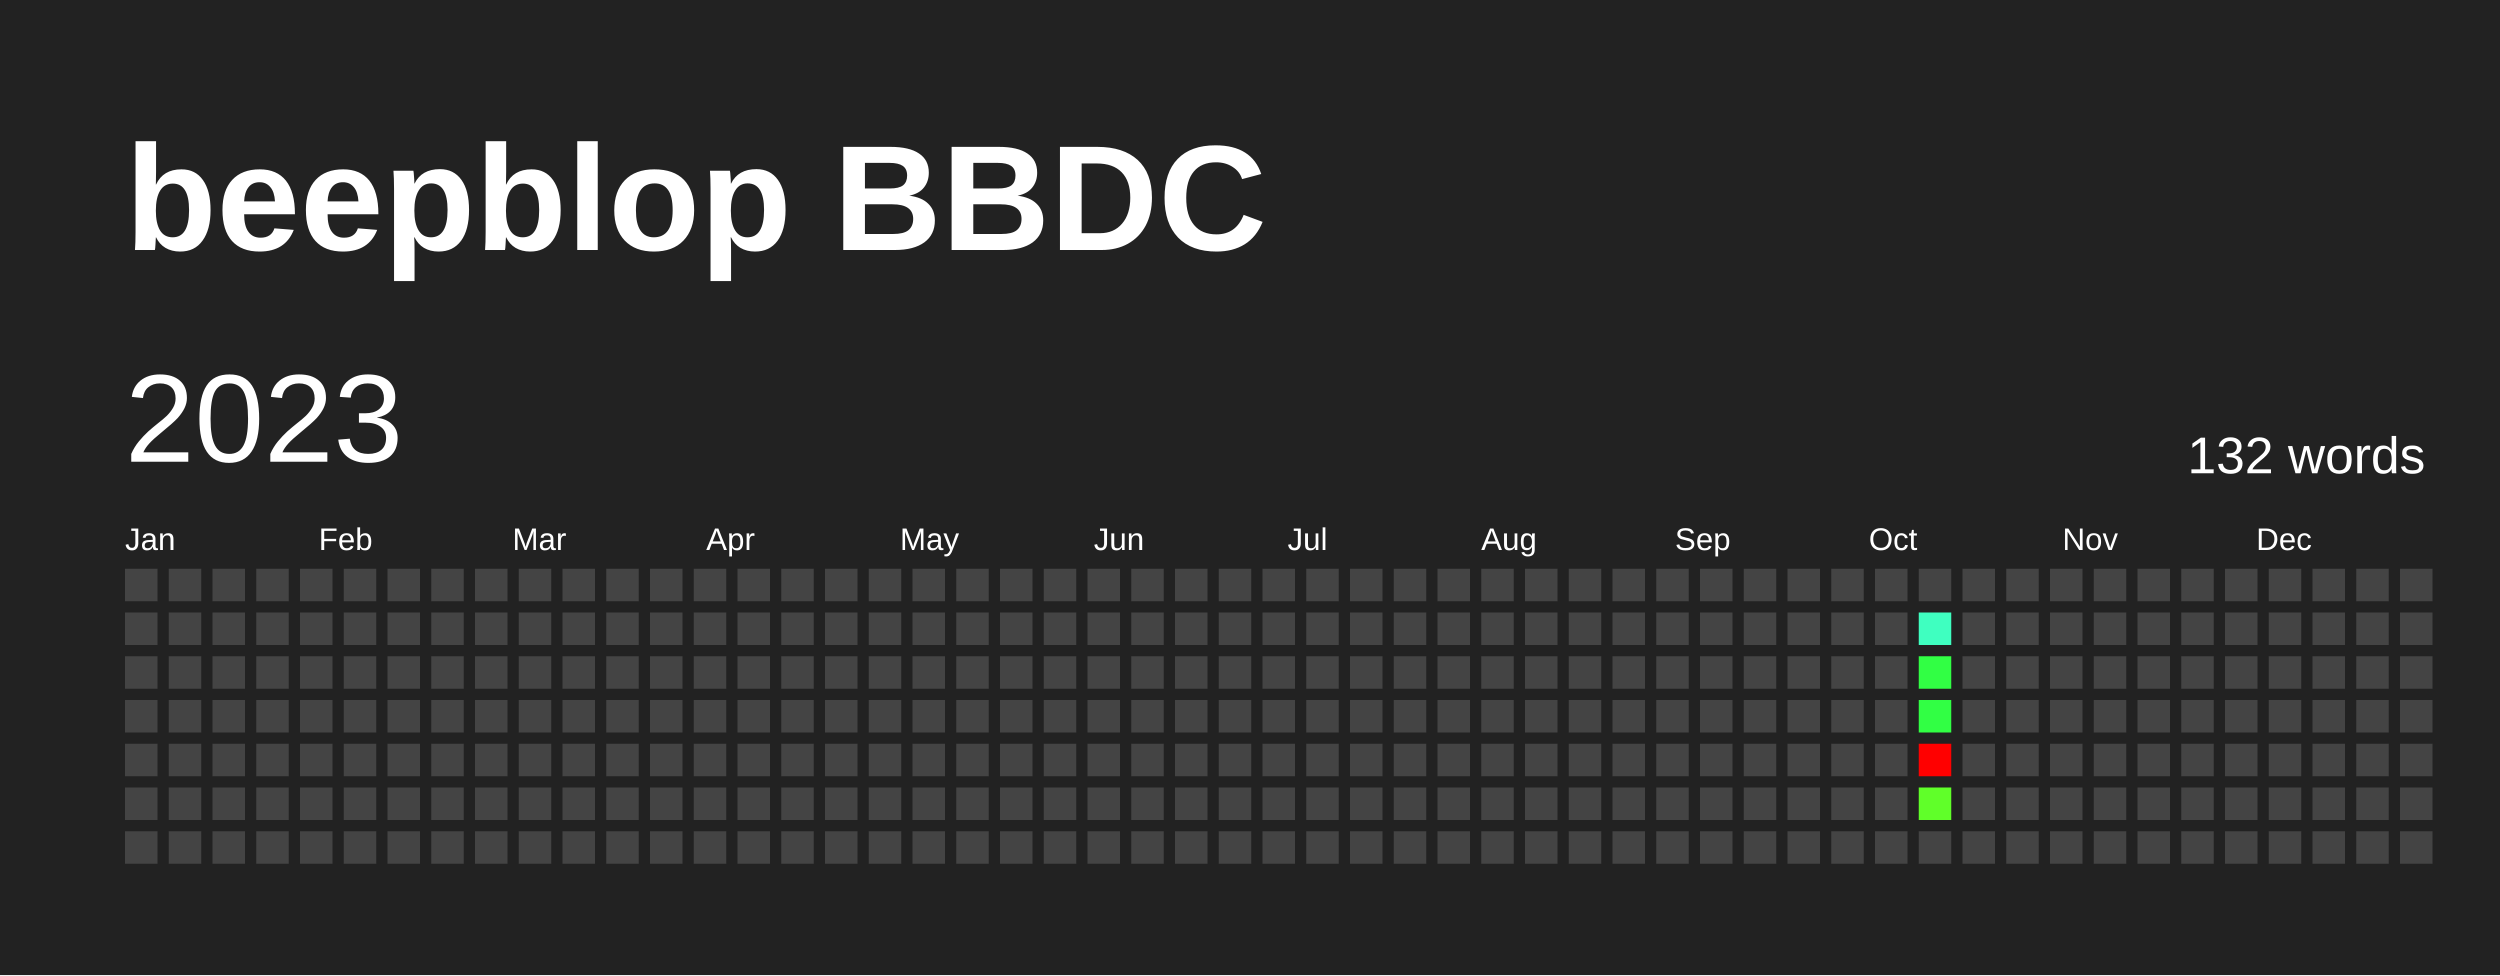
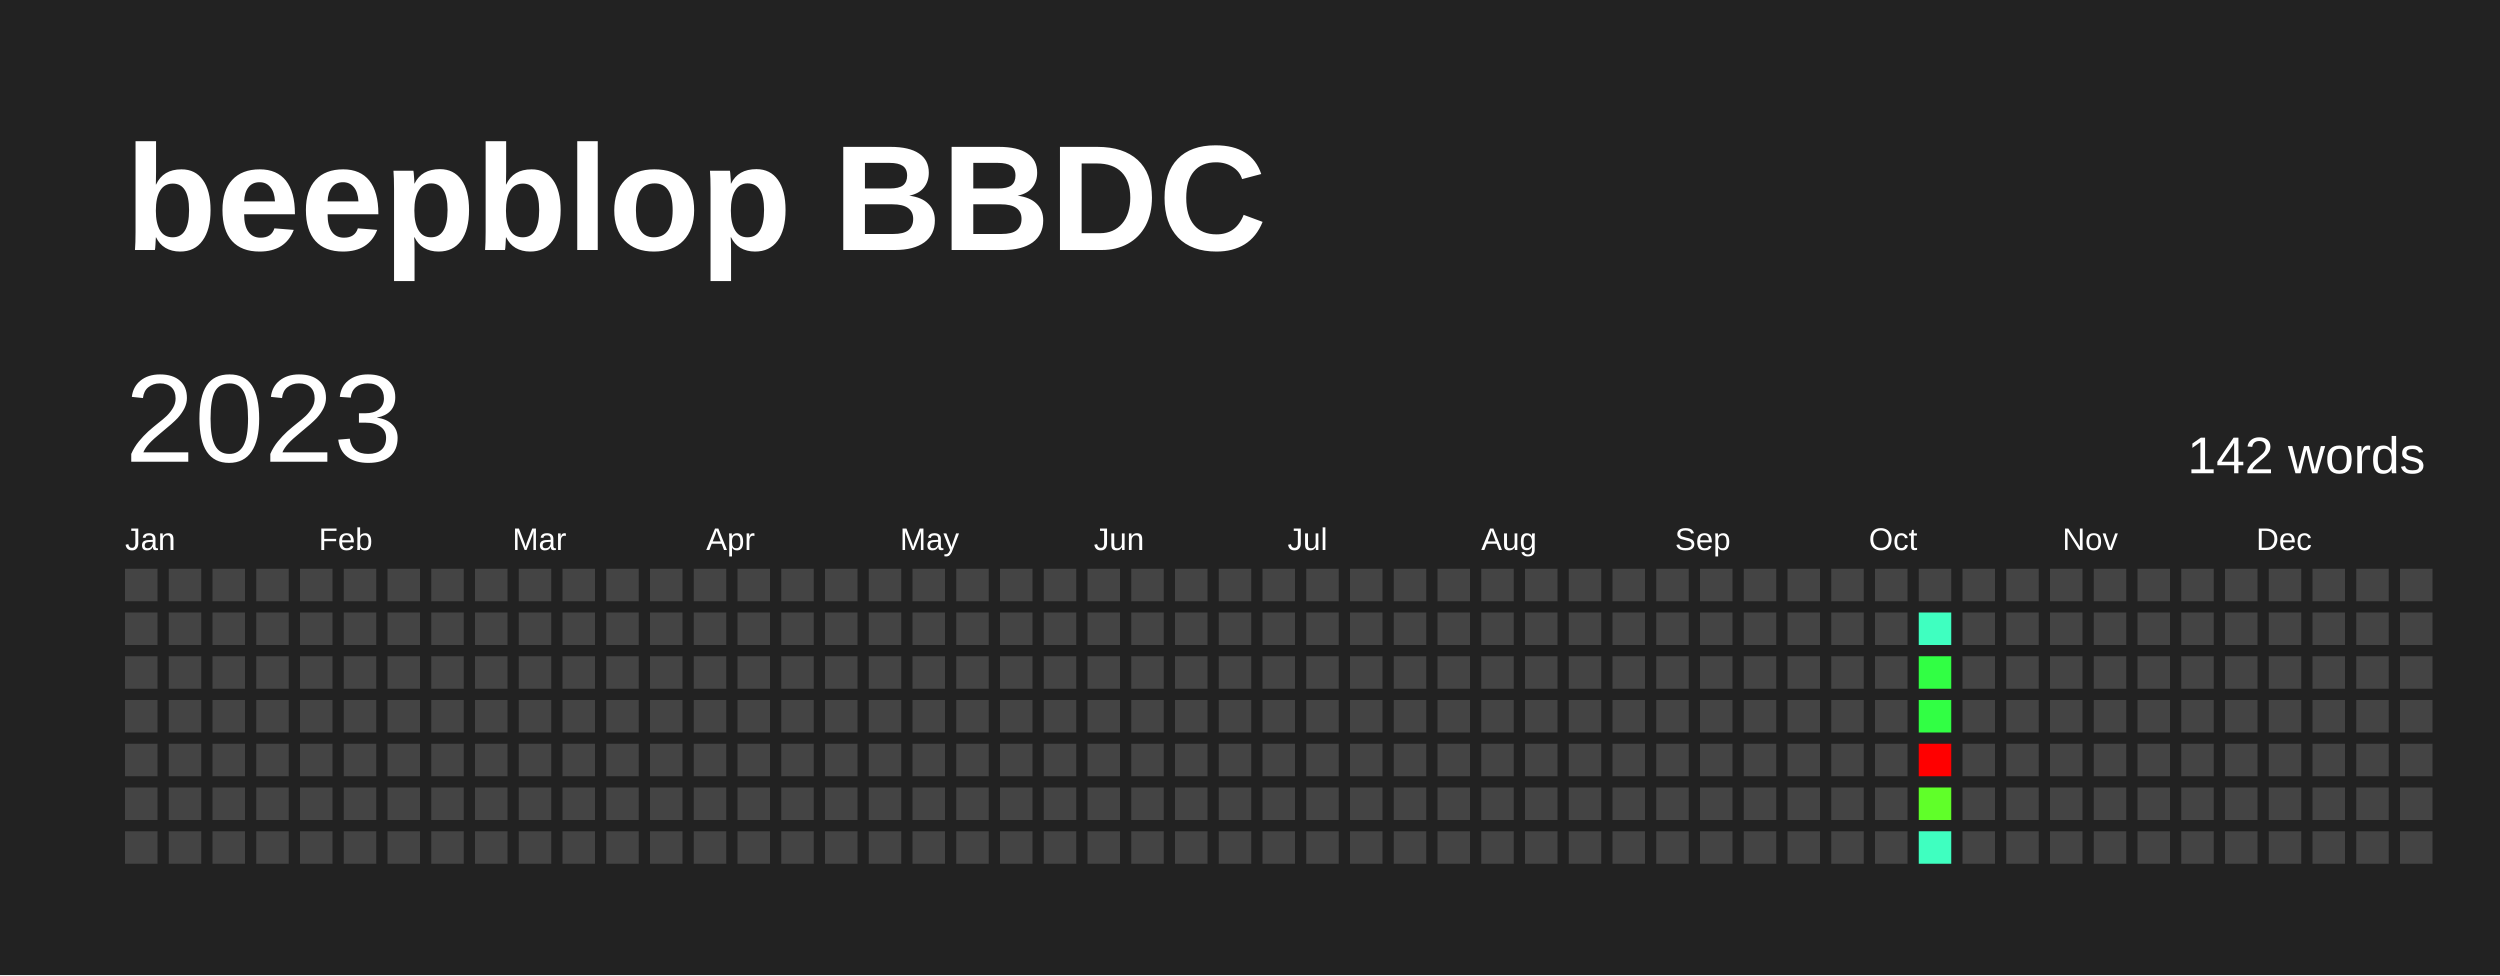
<svg xmlns="http://www.w3.org/2000/svg" baseProfile="full" height="78mm" version="1.1" viewBox="0,0,200,78" width="200mm">
  <defs />
  <rect fill="#222222" height="78" width="200" x="0" y="0" />
  <text fill="#FFFFFF" style="font-size:12px; font-family:Arial; font-weight:bold;" x="10" y="20">beepblop BBDC</text>
  <text dominant-baseline="hanging" fill="#FFFFFF" style="font-size:10.0px; font-family:Arial;" x="10" y="30">2023</text>
-   <text dominant-baseline="hanging" fill="#FFFFFF" style="font-size:4.125px; font-family:Arial;" x="175" y="35">132 words</text>
+   <text dominant-baseline="hanging" fill="#FFFFFF" style="font-size:4.125px; font-family:Arial;" x="175" y="35">142 words</text>
  <text fill="#FFFFFF" style="font-size:2.5px; font-family:Arial" x="10.0" y="44">Jan</text>
  <text fill="#FFFFFF" style="font-size:2.5px; font-family:Arial" x="25.5" y="44">Feb</text>
  <text fill="#FFFFFF" style="font-size:2.5px; font-family:Arial" x="41.0" y="44">Mar</text>
  <text fill="#FFFFFF" style="font-size:2.5px; font-family:Arial" x="56.5" y="44">Apr</text>
  <text fill="#FFFFFF" style="font-size:2.5px; font-family:Arial" x="72.0" y="44">May</text>
  <text fill="#FFFFFF" style="font-size:2.5px; font-family:Arial" x="87.5" y="44">Jun</text>
  <text fill="#FFFFFF" style="font-size:2.5px; font-family:Arial" x="103.0" y="44">Jul</text>
  <text fill="#FFFFFF" style="font-size:2.5px; font-family:Arial" x="118.5" y="44">Aug</text>
  <text fill="#FFFFFF" style="font-size:2.5px; font-family:Arial" x="134.0" y="44">Sep</text>
  <text fill="#FFFFFF" style="font-size:2.5px; font-family:Arial" x="149.5" y="44">Oct</text>
  <text fill="#FFFFFF" style="font-size:2.5px; font-family:Arial" x="165.0" y="44">Nov</text>
  <text fill="#FFFFFF" style="font-size:2.5px; font-family:Arial" x="180.5" y="44">Dec</text>
  <rect fill="#444444" height="2.6" width="2.6" x="10.0" y="45.5" />
  <rect fill="#444444" height="2.6" width="2.6" x="10.0" y="49.0" />
  <rect fill="#444444" height="2.6" width="2.6" x="10.0" y="52.5" />
  <rect fill="#444444" height="2.6" width="2.6" x="10.0" y="56.0" />
  <rect fill="#444444" height="2.6" width="2.6" x="10.0" y="59.5" />
  <rect fill="#444444" height="2.6" width="2.6" x="10.0" y="63.0" />
  <rect fill="#444444" height="2.6" width="2.6" x="10.0" y="66.5" />
  <rect fill="#444444" height="2.6" width="2.6" x="13.5" y="45.5" />
  <rect fill="#444444" height="2.6" width="2.6" x="13.5" y="49.0" />
  <rect fill="#444444" height="2.6" width="2.6" x="13.5" y="52.5" />
  <rect fill="#444444" height="2.6" width="2.6" x="13.5" y="56.0" />
  <rect fill="#444444" height="2.6" width="2.6" x="13.5" y="59.5" />
  <rect fill="#444444" height="2.6" width="2.6" x="13.5" y="63.0" />
  <rect fill="#444444" height="2.6" width="2.6" x="13.5" y="66.5" />
  <rect fill="#444444" height="2.6" width="2.6" x="17.0" y="45.5" />
  <rect fill="#444444" height="2.6" width="2.6" x="17.0" y="49.0" />
  <rect fill="#444444" height="2.6" width="2.6" x="17.0" y="52.5" />
  <rect fill="#444444" height="2.6" width="2.6" x="17.0" y="56.0" />
  <rect fill="#444444" height="2.6" width="2.6" x="17.0" y="59.5" />
  <rect fill="#444444" height="2.6" width="2.6" x="17.0" y="63.0" />
  <rect fill="#444444" height="2.6" width="2.6" x="17.0" y="66.5" />
  <rect fill="#444444" height="2.6" width="2.6" x="20.5" y="45.5" />
  <rect fill="#444444" height="2.6" width="2.6" x="20.5" y="49.0" />
  <rect fill="#444444" height="2.6" width="2.6" x="20.5" y="52.5" />
  <rect fill="#444444" height="2.6" width="2.6" x="20.5" y="56.0" />
  <rect fill="#444444" height="2.6" width="2.6" x="20.5" y="59.5" />
  <rect fill="#444444" height="2.6" width="2.6" x="20.5" y="63.0" />
  <rect fill="#444444" height="2.6" width="2.6" x="20.5" y="66.5" />
  <rect fill="#444444" height="2.6" width="2.6" x="24.0" y="45.5" />
  <rect fill="#444444" height="2.6" width="2.6" x="24.0" y="49.0" />
  <rect fill="#444444" height="2.6" width="2.6" x="24.0" y="52.5" />
  <rect fill="#444444" height="2.6" width="2.6" x="24.0" y="56.0" />
  <rect fill="#444444" height="2.6" width="2.6" x="24.0" y="59.5" />
  <rect fill="#444444" height="2.6" width="2.6" x="24.0" y="63.0" />
  <rect fill="#444444" height="2.6" width="2.6" x="24.0" y="66.5" />
  <rect fill="#444444" height="2.6" width="2.6" x="27.5" y="45.5" />
  <rect fill="#444444" height="2.6" width="2.6" x="27.5" y="49.0" />
  <rect fill="#444444" height="2.6" width="2.6" x="27.5" y="52.5" />
  <rect fill="#444444" height="2.6" width="2.6" x="27.5" y="56.0" />
  <rect fill="#444444" height="2.6" width="2.6" x="27.5" y="59.5" />
  <rect fill="#444444" height="2.6" width="2.6" x="27.5" y="63.0" />
  <rect fill="#444444" height="2.6" width="2.6" x="27.5" y="66.5" />
  <rect fill="#444444" height="2.6" width="2.6" x="31.0" y="45.5" />
  <rect fill="#444444" height="2.6" width="2.6" x="31.0" y="49.0" />
  <rect fill="#444444" height="2.6" width="2.6" x="31.0" y="52.5" />
  <rect fill="#444444" height="2.6" width="2.6" x="31.0" y="56.0" />
  <rect fill="#444444" height="2.6" width="2.6" x="31.0" y="59.5" />
  <rect fill="#444444" height="2.6" width="2.6" x="31.0" y="63.0" />
  <rect fill="#444444" height="2.6" width="2.6" x="31.0" y="66.5" />
  <rect fill="#444444" height="2.6" width="2.6" x="34.5" y="45.5" />
  <rect fill="#444444" height="2.6" width="2.6" x="34.5" y="49.0" />
  <rect fill="#444444" height="2.6" width="2.6" x="34.5" y="52.5" />
  <rect fill="#444444" height="2.6" width="2.6" x="34.5" y="56.0" />
  <rect fill="#444444" height="2.6" width="2.6" x="34.5" y="59.5" />
  <rect fill="#444444" height="2.6" width="2.6" x="34.5" y="63.0" />
  <rect fill="#444444" height="2.6" width="2.6" x="34.5" y="66.5" />
  <rect fill="#444444" height="2.6" width="2.6" x="38.0" y="45.5" />
  <rect fill="#444444" height="2.6" width="2.6" x="38.0" y="49.0" />
  <rect fill="#444444" height="2.6" width="2.6" x="38.0" y="52.5" />
  <rect fill="#444444" height="2.6" width="2.6" x="38.0" y="56.0" />
  <rect fill="#444444" height="2.6" width="2.6" x="38.0" y="59.5" />
  <rect fill="#444444" height="2.6" width="2.6" x="38.0" y="63.0" />
  <rect fill="#444444" height="2.6" width="2.6" x="38.0" y="66.5" />
  <rect fill="#444444" height="2.6" width="2.6" x="41.5" y="45.5" />
  <rect fill="#444444" height="2.6" width="2.6" x="41.5" y="49.0" />
  <rect fill="#444444" height="2.6" width="2.6" x="41.5" y="52.5" />
  <rect fill="#444444" height="2.6" width="2.6" x="41.5" y="56.0" />
  <rect fill="#444444" height="2.6" width="2.6" x="41.5" y="59.5" />
  <rect fill="#444444" height="2.6" width="2.6" x="41.5" y="63.0" />
  <rect fill="#444444" height="2.6" width="2.6" x="41.5" y="66.5" />
  <rect fill="#444444" height="2.6" width="2.6" x="45.0" y="45.5" />
  <rect fill="#444444" height="2.6" width="2.6" x="45.0" y="49.0" />
  <rect fill="#444444" height="2.6" width="2.6" x="45.0" y="52.5" />
  <rect fill="#444444" height="2.6" width="2.6" x="45.0" y="56.0" />
  <rect fill="#444444" height="2.6" width="2.6" x="45.0" y="59.5" />
  <rect fill="#444444" height="2.6" width="2.6" x="45.0" y="63.0" />
  <rect fill="#444444" height="2.6" width="2.6" x="45.0" y="66.5" />
  <rect fill="#444444" height="2.6" width="2.6" x="48.5" y="45.5" />
  <rect fill="#444444" height="2.6" width="2.6" x="48.5" y="49.0" />
  <rect fill="#444444" height="2.6" width="2.6" x="48.5" y="52.5" />
  <rect fill="#444444" height="2.6" width="2.6" x="48.5" y="56.0" />
  <rect fill="#444444" height="2.6" width="2.6" x="48.5" y="59.5" />
  <rect fill="#444444" height="2.6" width="2.6" x="48.5" y="63.0" />
  <rect fill="#444444" height="2.6" width="2.6" x="48.5" y="66.5" />
  <rect fill="#444444" height="2.6" width="2.6" x="52.0" y="45.5" />
  <rect fill="#444444" height="2.6" width="2.6" x="52.0" y="49.0" />
  <rect fill="#444444" height="2.6" width="2.6" x="52.0" y="52.5" />
  <rect fill="#444444" height="2.6" width="2.6" x="52.0" y="56.0" />
  <rect fill="#444444" height="2.6" width="2.6" x="52.0" y="59.5" />
  <rect fill="#444444" height="2.6" width="2.6" x="52.0" y="63.0" />
  <rect fill="#444444" height="2.6" width="2.6" x="52.0" y="66.5" />
  <rect fill="#444444" height="2.6" width="2.6" x="55.5" y="45.5" />
  <rect fill="#444444" height="2.6" width="2.6" x="55.5" y="49.0" />
  <rect fill="#444444" height="2.6" width="2.6" x="55.5" y="52.5" />
  <rect fill="#444444" height="2.6" width="2.6" x="55.5" y="56.0" />
  <rect fill="#444444" height="2.6" width="2.6" x="55.5" y="59.5" />
  <rect fill="#444444" height="2.6" width="2.6" x="55.5" y="63.0" />
  <rect fill="#444444" height="2.6" width="2.6" x="55.5" y="66.5" />
  <rect fill="#444444" height="2.6" width="2.6" x="59.0" y="45.5" />
  <rect fill="#444444" height="2.6" width="2.6" x="59.0" y="49.0" />
  <rect fill="#444444" height="2.6" width="2.6" x="59.0" y="52.5" />
  <rect fill="#444444" height="2.6" width="2.6" x="59.0" y="56.0" />
  <rect fill="#444444" height="2.6" width="2.6" x="59.0" y="59.5" />
  <rect fill="#444444" height="2.6" width="2.6" x="59.0" y="63.0" />
  <rect fill="#444444" height="2.6" width="2.6" x="59.0" y="66.5" />
  <rect fill="#444444" height="2.6" width="2.6" x="62.5" y="45.5" />
  <rect fill="#444444" height="2.6" width="2.6" x="62.5" y="49.0" />
  <rect fill="#444444" height="2.6" width="2.6" x="62.5" y="52.5" />
  <rect fill="#444444" height="2.6" width="2.6" x="62.5" y="56.0" />
  <rect fill="#444444" height="2.6" width="2.6" x="62.5" y="59.5" />
  <rect fill="#444444" height="2.6" width="2.6" x="62.5" y="63.0" />
  <rect fill="#444444" height="2.6" width="2.6" x="62.5" y="66.5" />
  <rect fill="#444444" height="2.6" width="2.6" x="66.0" y="45.5" />
  <rect fill="#444444" height="2.6" width="2.6" x="66.0" y="49.0" />
  <rect fill="#444444" height="2.6" width="2.6" x="66.0" y="52.5" />
  <rect fill="#444444" height="2.6" width="2.6" x="66.0" y="56.0" />
  <rect fill="#444444" height="2.6" width="2.6" x="66.0" y="59.5" />
  <rect fill="#444444" height="2.6" width="2.6" x="66.0" y="63.0" />
  <rect fill="#444444" height="2.6" width="2.6" x="66.0" y="66.5" />
  <rect fill="#444444" height="2.6" width="2.6" x="69.5" y="45.5" />
  <rect fill="#444444" height="2.6" width="2.6" x="69.5" y="49.0" />
  <rect fill="#444444" height="2.6" width="2.6" x="69.5" y="52.5" />
  <rect fill="#444444" height="2.6" width="2.6" x="69.5" y="56.0" />
  <rect fill="#444444" height="2.6" width="2.6" x="69.5" y="59.5" />
  <rect fill="#444444" height="2.6" width="2.6" x="69.5" y="63.0" />
  <rect fill="#444444" height="2.6" width="2.6" x="69.5" y="66.5" />
  <rect fill="#444444" height="2.6" width="2.6" x="73.0" y="45.5" />
  <rect fill="#444444" height="2.6" width="2.6" x="73.0" y="49.0" />
  <rect fill="#444444" height="2.6" width="2.6" x="73.0" y="52.5" />
  <rect fill="#444444" height="2.6" width="2.6" x="73.0" y="56.0" />
  <rect fill="#444444" height="2.6" width="2.6" x="73.0" y="59.5" />
  <rect fill="#444444" height="2.6" width="2.6" x="73.0" y="63.0" />
  <rect fill="#444444" height="2.6" width="2.6" x="73.0" y="66.5" />
  <rect fill="#444444" height="2.6" width="2.6" x="76.5" y="45.5" />
  <rect fill="#444444" height="2.6" width="2.6" x="76.5" y="49.0" />
  <rect fill="#444444" height="2.6" width="2.6" x="76.5" y="52.5" />
  <rect fill="#444444" height="2.6" width="2.6" x="76.5" y="56.0" />
  <rect fill="#444444" height="2.6" width="2.6" x="76.5" y="59.5" />
  <rect fill="#444444" height="2.6" width="2.6" x="76.5" y="63.0" />
  <rect fill="#444444" height="2.6" width="2.6" x="76.5" y="66.5" />
  <rect fill="#444444" height="2.6" width="2.6" x="80.0" y="45.5" />
  <rect fill="#444444" height="2.6" width="2.6" x="80.0" y="49.0" />
  <rect fill="#444444" height="2.6" width="2.6" x="80.0" y="52.5" />
  <rect fill="#444444" height="2.6" width="2.6" x="80.0" y="56.0" />
  <rect fill="#444444" height="2.6" width="2.6" x="80.0" y="59.5" />
  <rect fill="#444444" height="2.6" width="2.6" x="80.0" y="63.0" />
  <rect fill="#444444" height="2.6" width="2.6" x="80.0" y="66.5" />
  <rect fill="#444444" height="2.6" width="2.6" x="83.5" y="45.5" />
  <rect fill="#444444" height="2.6" width="2.6" x="83.5" y="49.0" />
  <rect fill="#444444" height="2.6" width="2.6" x="83.5" y="52.5" />
  <rect fill="#444444" height="2.6" width="2.6" x="83.5" y="56.0" />
  <rect fill="#444444" height="2.6" width="2.6" x="83.5" y="59.5" />
  <rect fill="#444444" height="2.6" width="2.6" x="83.5" y="63.0" />
  <rect fill="#444444" height="2.6" width="2.6" x="83.5" y="66.5" />
  <rect fill="#444444" height="2.6" width="2.6" x="87.0" y="45.5" />
  <rect fill="#444444" height="2.6" width="2.6" x="87.0" y="49.0" />
  <rect fill="#444444" height="2.6" width="2.6" x="87.0" y="52.5" />
  <rect fill="#444444" height="2.6" width="2.6" x="87.0" y="56.0" />
  <rect fill="#444444" height="2.6" width="2.6" x="87.0" y="59.5" />
  <rect fill="#444444" height="2.6" width="2.6" x="87.0" y="63.0" />
  <rect fill="#444444" height="2.6" width="2.6" x="87.0" y="66.5" />
  <rect fill="#444444" height="2.6" width="2.6" x="90.5" y="45.5" />
  <rect fill="#444444" height="2.6" width="2.6" x="90.5" y="49.0" />
  <rect fill="#444444" height="2.6" width="2.6" x="90.5" y="52.5" />
  <rect fill="#444444" height="2.6" width="2.6" x="90.5" y="56.0" />
  <rect fill="#444444" height="2.6" width="2.6" x="90.5" y="59.5" />
  <rect fill="#444444" height="2.6" width="2.6" x="90.5" y="63.0" />
  <rect fill="#444444" height="2.6" width="2.6" x="90.5" y="66.5" />
  <rect fill="#444444" height="2.6" width="2.6" x="94.0" y="45.5" />
  <rect fill="#444444" height="2.6" width="2.6" x="94.0" y="49.0" />
  <rect fill="#444444" height="2.6" width="2.6" x="94.0" y="52.5" />
  <rect fill="#444444" height="2.6" width="2.6" x="94.0" y="56.0" />
  <rect fill="#444444" height="2.6" width="2.6" x="94.0" y="59.5" />
  <rect fill="#444444" height="2.6" width="2.6" x="94.0" y="63.0" />
  <rect fill="#444444" height="2.6" width="2.6" x="94.0" y="66.5" />
  <rect fill="#444444" height="2.6" width="2.6" x="97.5" y="45.5" />
  <rect fill="#444444" height="2.6" width="2.6" x="97.5" y="49.0" />
  <rect fill="#444444" height="2.6" width="2.6" x="97.5" y="52.5" />
  <rect fill="#444444" height="2.6" width="2.6" x="97.5" y="56.0" />
  <rect fill="#444444" height="2.6" width="2.6" x="97.5" y="59.5" />
  <rect fill="#444444" height="2.6" width="2.6" x="97.5" y="63.0" />
  <rect fill="#444444" height="2.6" width="2.6" x="97.5" y="66.5" />
  <rect fill="#444444" height="2.6" width="2.6" x="101.0" y="45.5" />
  <rect fill="#444444" height="2.6" width="2.6" x="101.0" y="49.0" />
  <rect fill="#444444" height="2.6" width="2.6" x="101.0" y="52.5" />
  <rect fill="#444444" height="2.6" width="2.6" x="101.0" y="56.0" />
  <rect fill="#444444" height="2.6" width="2.6" x="101.0" y="59.5" />
  <rect fill="#444444" height="2.6" width="2.6" x="101.0" y="63.0" />
  <rect fill="#444444" height="2.6" width="2.6" x="101.0" y="66.5" />
  <rect fill="#444444" height="2.6" width="2.6" x="104.5" y="45.5" />
  <rect fill="#444444" height="2.6" width="2.6" x="104.5" y="49.0" />
  <rect fill="#444444" height="2.6" width="2.6" x="104.5" y="52.5" />
  <rect fill="#444444" height="2.6" width="2.6" x="104.5" y="56.0" />
  <rect fill="#444444" height="2.6" width="2.6" x="104.5" y="59.5" />
  <rect fill="#444444" height="2.6" width="2.6" x="104.5" y="63.0" />
  <rect fill="#444444" height="2.6" width="2.6" x="104.5" y="66.5" />
  <rect fill="#444444" height="2.6" width="2.6" x="108.0" y="45.5" />
  <rect fill="#444444" height="2.6" width="2.6" x="108.0" y="49.0" />
  <rect fill="#444444" height="2.6" width="2.6" x="108.0" y="52.5" />
  <rect fill="#444444" height="2.6" width="2.6" x="108.0" y="56.0" />
  <rect fill="#444444" height="2.6" width="2.6" x="108.0" y="59.5" />
  <rect fill="#444444" height="2.6" width="2.6" x="108.0" y="63.0" />
  <rect fill="#444444" height="2.6" width="2.6" x="108.0" y="66.5" />
  <rect fill="#444444" height="2.6" width="2.6" x="111.5" y="45.5" />
  <rect fill="#444444" height="2.6" width="2.6" x="111.5" y="49.0" />
  <rect fill="#444444" height="2.6" width="2.6" x="111.5" y="52.5" />
  <rect fill="#444444" height="2.6" width="2.6" x="111.5" y="56.0" />
  <rect fill="#444444" height="2.6" width="2.6" x="111.5" y="59.5" />
  <rect fill="#444444" height="2.6" width="2.6" x="111.5" y="63.0" />
  <rect fill="#444444" height="2.6" width="2.6" x="111.5" y="66.5" />
  <rect fill="#444444" height="2.6" width="2.6" x="115.0" y="45.5" />
  <rect fill="#444444" height="2.6" width="2.6" x="115.0" y="49.0" />
  <rect fill="#444444" height="2.6" width="2.6" x="115.0" y="52.5" />
  <rect fill="#444444" height="2.6" width="2.6" x="115.0" y="56.0" />
  <rect fill="#444444" height="2.6" width="2.6" x="115.0" y="59.5" />
  <rect fill="#444444" height="2.6" width="2.6" x="115.0" y="63.0" />
  <rect fill="#444444" height="2.6" width="2.6" x="115.0" y="66.5" />
  <rect fill="#444444" height="2.6" width="2.6" x="118.5" y="45.5" />
  <rect fill="#444444" height="2.6" width="2.6" x="118.5" y="49.0" />
  <rect fill="#444444" height="2.6" width="2.6" x="118.5" y="52.5" />
  <rect fill="#444444" height="2.6" width="2.6" x="118.5" y="56.0" />
  <rect fill="#444444" height="2.6" width="2.6" x="118.5" y="59.5" />
  <rect fill="#444444" height="2.6" width="2.6" x="118.5" y="63.0" />
  <rect fill="#444444" height="2.6" width="2.6" x="118.5" y="66.5" />
  <rect fill="#444444" height="2.6" width="2.6" x="122.0" y="45.5" />
  <rect fill="#444444" height="2.6" width="2.6" x="122.0" y="49.0" />
  <rect fill="#444444" height="2.6" width="2.6" x="122.0" y="52.5" />
  <rect fill="#444444" height="2.6" width="2.6" x="122.0" y="56.0" />
  <rect fill="#444444" height="2.6" width="2.6" x="122.0" y="59.5" />
  <rect fill="#444444" height="2.6" width="2.6" x="122.0" y="63.0" />
  <rect fill="#444444" height="2.6" width="2.6" x="122.0" y="66.5" />
  <rect fill="#444444" height="2.6" width="2.6" x="125.5" y="45.5" />
  <rect fill="#444444" height="2.6" width="2.6" x="125.5" y="49.0" />
  <rect fill="#444444" height="2.6" width="2.6" x="125.5" y="52.5" />
  <rect fill="#444444" height="2.6" width="2.6" x="125.5" y="56.0" />
  <rect fill="#444444" height="2.6" width="2.6" x="125.5" y="59.5" />
  <rect fill="#444444" height="2.6" width="2.6" x="125.5" y="63.0" />
  <rect fill="#444444" height="2.6" width="2.6" x="125.5" y="66.5" />
  <rect fill="#444444" height="2.6" width="2.6" x="129.0" y="45.5" />
  <rect fill="#444444" height="2.6" width="2.6" x="129.0" y="49.0" />
  <rect fill="#444444" height="2.6" width="2.6" x="129.0" y="52.5" />
  <rect fill="#444444" height="2.6" width="2.6" x="129.0" y="56.0" />
  <rect fill="#444444" height="2.6" width="2.6" x="129.0" y="59.5" />
  <rect fill="#444444" height="2.6" width="2.6" x="129.0" y="63.0" />
  <rect fill="#444444" height="2.6" width="2.6" x="129.0" y="66.5" />
  <rect fill="#444444" height="2.6" width="2.6" x="132.5" y="45.5" />
  <rect fill="#444444" height="2.6" width="2.6" x="132.5" y="49.0" />
  <rect fill="#444444" height="2.6" width="2.6" x="132.5" y="52.5" />
  <rect fill="#444444" height="2.6" width="2.6" x="132.5" y="56.0" />
  <rect fill="#444444" height="2.6" width="2.6" x="132.5" y="59.5" />
  <rect fill="#444444" height="2.6" width="2.6" x="132.5" y="63.0" />
  <rect fill="#444444" height="2.6" width="2.6" x="132.5" y="66.5" />
  <rect fill="#444444" height="2.6" width="2.6" x="136.0" y="45.5" />
  <rect fill="#444444" height="2.6" width="2.6" x="136.0" y="49.0" />
  <rect fill="#444444" height="2.6" width="2.6" x="136.0" y="52.5" />
  <rect fill="#444444" height="2.6" width="2.6" x="136.0" y="56.0" />
  <rect fill="#444444" height="2.6" width="2.6" x="136.0" y="59.5" />
  <rect fill="#444444" height="2.6" width="2.6" x="136.0" y="63.0" />
  <rect fill="#444444" height="2.6" width="2.6" x="136.0" y="66.5" />
  <rect fill="#444444" height="2.6" width="2.6" x="139.5" y="45.5" />
  <rect fill="#444444" height="2.6" width="2.6" x="139.5" y="49.0" />
  <rect fill="#444444" height="2.6" width="2.6" x="139.5" y="52.5" />
  <rect fill="#444444" height="2.6" width="2.6" x="139.5" y="56.0" />
  <rect fill="#444444" height="2.6" width="2.6" x="139.5" y="59.5" />
  <rect fill="#444444" height="2.6" width="2.6" x="139.5" y="63.0" />
  <rect fill="#444444" height="2.6" width="2.6" x="139.5" y="66.5" />
  <rect fill="#444444" height="2.6" width="2.6" x="143.0" y="45.5" />
  <rect fill="#444444" height="2.6" width="2.6" x="143.0" y="49.0" />
  <rect fill="#444444" height="2.6" width="2.6" x="143.0" y="52.5" />
  <rect fill="#444444" height="2.6" width="2.6" x="143.0" y="56.0" />
  <rect fill="#444444" height="2.6" width="2.6" x="143.0" y="59.5" />
  <rect fill="#444444" height="2.6" width="2.6" x="143.0" y="63.0" />
  <rect fill="#444444" height="2.6" width="2.6" x="143.0" y="66.5" />
  <rect fill="#444444" height="2.6" width="2.6" x="146.5" y="45.5" />
  <rect fill="#444444" height="2.6" width="2.6" x="146.5" y="49.0" />
  <rect fill="#444444" height="2.6" width="2.6" x="146.5" y="52.5" />
  <rect fill="#444444" height="2.6" width="2.6" x="146.5" y="56.0" />
  <rect fill="#444444" height="2.6" width="2.6" x="146.5" y="59.5" />
  <rect fill="#444444" height="2.6" width="2.6" x="146.5" y="63.0" />
  <rect fill="#444444" height="2.6" width="2.6" x="146.5" y="66.5" />
  <rect fill="#444444" height="2.6" width="2.6" x="150.0" y="45.5" />
  <rect fill="#444444" height="2.6" width="2.6" x="150.0" y="49.0" />
  <rect fill="#444444" height="2.6" width="2.6" x="150.0" y="52.5" />
  <rect fill="#444444" height="2.6" width="2.6" x="150.0" y="56.0" />
  <rect fill="#444444" height="2.6" width="2.6" x="150.0" y="59.5" />
  <rect fill="#444444" height="2.6" width="2.6" x="150.0" y="63.0" />
  <rect fill="#444444" height="2.6" width="2.6" x="150.0" y="66.5" />
  <rect fill="#444444" height="2.6" width="2.6" x="153.5" y="45.5" />
  <rect fill="#3fffc0" height="2.6" width="2.6" x="153.5" y="49.0" />
  <rect fill="#31ff44" height="2.6" width="2.6" x="153.5" y="52.5" />
  <rect fill="#31ff44" height="2.6" width="2.6" x="153.5" y="56.0" />
  <rect fill="red" height="2.6" width="2.6" x="153.5" y="59.5" />
  <rect fill="#60ff29" height="2.6" width="2.6" x="153.5" y="63.0" />
-   <rect fill="#444444" height="2.6" width="2.6" x="153.5" y="66.5" />
+   <rect fill="#3fffc0" height="2.6" width="2.6" x="153.5" y="66.5" />
  <rect fill="#444444" height="2.6" width="2.6" x="157.0" y="45.5" />
  <rect fill="#444444" height="2.6" width="2.6" x="157.0" y="49.0" />
  <rect fill="#444444" height="2.6" width="2.6" x="157.0" y="52.5" />
  <rect fill="#444444" height="2.6" width="2.6" x="157.0" y="56.0" />
  <rect fill="#444444" height="2.6" width="2.6" x="157.0" y="59.5" />
  <rect fill="#444444" height="2.6" width="2.6" x="157.0" y="63.0" />
  <rect fill="#444444" height="2.6" width="2.6" x="157.0" y="66.5" />
  <rect fill="#444444" height="2.6" width="2.6" x="160.5" y="45.5" />
  <rect fill="#444444" height="2.6" width="2.6" x="160.5" y="49.0" />
  <rect fill="#444444" height="2.6" width="2.6" x="160.5" y="52.5" />
  <rect fill="#444444" height="2.6" width="2.6" x="160.5" y="56.0" />
  <rect fill="#444444" height="2.6" width="2.6" x="160.5" y="59.5" />
  <rect fill="#444444" height="2.6" width="2.6" x="160.5" y="63.0" />
  <rect fill="#444444" height="2.6" width="2.6" x="160.5" y="66.5" />
  <rect fill="#444444" height="2.6" width="2.6" x="164.0" y="45.5" />
  <rect fill="#444444" height="2.6" width="2.6" x="164.0" y="49.0" />
  <rect fill="#444444" height="2.6" width="2.6" x="164.0" y="52.5" />
  <rect fill="#444444" height="2.6" width="2.6" x="164.0" y="56.0" />
  <rect fill="#444444" height="2.6" width="2.6" x="164.0" y="59.5" />
  <rect fill="#444444" height="2.6" width="2.6" x="164.0" y="63.0" />
  <rect fill="#444444" height="2.6" width="2.6" x="164.0" y="66.5" />
  <rect fill="#444444" height="2.6" width="2.6" x="167.5" y="45.5" />
  <rect fill="#444444" height="2.6" width="2.6" x="167.5" y="49.0" />
  <rect fill="#444444" height="2.6" width="2.6" x="167.5" y="52.5" />
  <rect fill="#444444" height="2.6" width="2.6" x="167.5" y="56.0" />
  <rect fill="#444444" height="2.6" width="2.6" x="167.5" y="59.5" />
  <rect fill="#444444" height="2.6" width="2.6" x="167.5" y="63.0" />
  <rect fill="#444444" height="2.6" width="2.6" x="167.5" y="66.5" />
  <rect fill="#444444" height="2.6" width="2.6" x="171.0" y="45.5" />
  <rect fill="#444444" height="2.6" width="2.6" x="171.0" y="49.0" />
  <rect fill="#444444" height="2.6" width="2.6" x="171.0" y="52.5" />
  <rect fill="#444444" height="2.6" width="2.6" x="171.0" y="56.0" />
  <rect fill="#444444" height="2.6" width="2.6" x="171.0" y="59.5" />
  <rect fill="#444444" height="2.6" width="2.6" x="171.0" y="63.0" />
  <rect fill="#444444" height="2.6" width="2.6" x="171.0" y="66.5" />
  <rect fill="#444444" height="2.6" width="2.6" x="174.5" y="45.5" />
  <rect fill="#444444" height="2.6" width="2.6" x="174.5" y="49.0" />
  <rect fill="#444444" height="2.6" width="2.6" x="174.5" y="52.5" />
  <rect fill="#444444" height="2.6" width="2.6" x="174.5" y="56.0" />
  <rect fill="#444444" height="2.6" width="2.6" x="174.5" y="59.5" />
  <rect fill="#444444" height="2.6" width="2.6" x="174.5" y="63.0" />
  <rect fill="#444444" height="2.6" width="2.6" x="174.5" y="66.5" />
  <rect fill="#444444" height="2.6" width="2.6" x="178.0" y="45.5" />
  <rect fill="#444444" height="2.6" width="2.6" x="178.0" y="49.0" />
  <rect fill="#444444" height="2.6" width="2.6" x="178.0" y="52.5" />
  <rect fill="#444444" height="2.6" width="2.6" x="178.0" y="56.0" />
  <rect fill="#444444" height="2.6" width="2.6" x="178.0" y="59.5" />
  <rect fill="#444444" height="2.6" width="2.6" x="178.0" y="63.0" />
  <rect fill="#444444" height="2.6" width="2.6" x="178.0" y="66.5" />
  <rect fill="#444444" height="2.6" width="2.6" x="181.5" y="45.5" />
  <rect fill="#444444" height="2.6" width="2.6" x="181.5" y="49.0" />
  <rect fill="#444444" height="2.6" width="2.6" x="181.5" y="52.5" />
  <rect fill="#444444" height="2.6" width="2.6" x="181.5" y="56.0" />
  <rect fill="#444444" height="2.6" width="2.6" x="181.5" y="59.5" />
  <rect fill="#444444" height="2.6" width="2.6" x="181.5" y="63.0" />
  <rect fill="#444444" height="2.6" width="2.6" x="181.5" y="66.5" />
  <rect fill="#444444" height="2.6" width="2.6" x="185.0" y="45.5" />
  <rect fill="#444444" height="2.6" width="2.6" x="185.0" y="49.0" />
  <rect fill="#444444" height="2.6" width="2.6" x="185.0" y="52.5" />
  <rect fill="#444444" height="2.6" width="2.6" x="185.0" y="56.0" />
  <rect fill="#444444" height="2.6" width="2.6" x="185.0" y="59.5" />
  <rect fill="#444444" height="2.6" width="2.6" x="185.0" y="63.0" />
  <rect fill="#444444" height="2.6" width="2.6" x="185.0" y="66.5" />
  <rect fill="#444444" height="2.6" width="2.6" x="188.5" y="45.5" />
  <rect fill="#444444" height="2.6" width="2.6" x="188.5" y="49.0" />
  <rect fill="#444444" height="2.6" width="2.6" x="188.5" y="52.5" />
  <rect fill="#444444" height="2.6" width="2.6" x="188.5" y="56.0" />
  <rect fill="#444444" height="2.6" width="2.6" x="188.5" y="59.5" />
  <rect fill="#444444" height="2.6" width="2.6" x="188.5" y="63.0" />
  <rect fill="#444444" height="2.6" width="2.6" x="188.5" y="66.5" />
  <rect fill="#444444" height="2.6" width="2.6" x="192.0" y="45.5" />
  <rect fill="#444444" height="2.6" width="2.6" x="192.0" y="49.0" />
  <rect fill="#444444" height="2.6" width="2.6" x="192.0" y="52.5" />
  <rect fill="#444444" height="2.6" width="2.6" x="192.0" y="56.0" />
  <rect fill="#444444" height="2.6" width="2.6" x="192.0" y="59.5" />
  <rect fill="#444444" height="2.6" width="2.6" x="192.0" y="63.0" />
  <rect fill="#444444" height="2.6" width="2.6" x="192.0" y="66.5" />
</svg>
